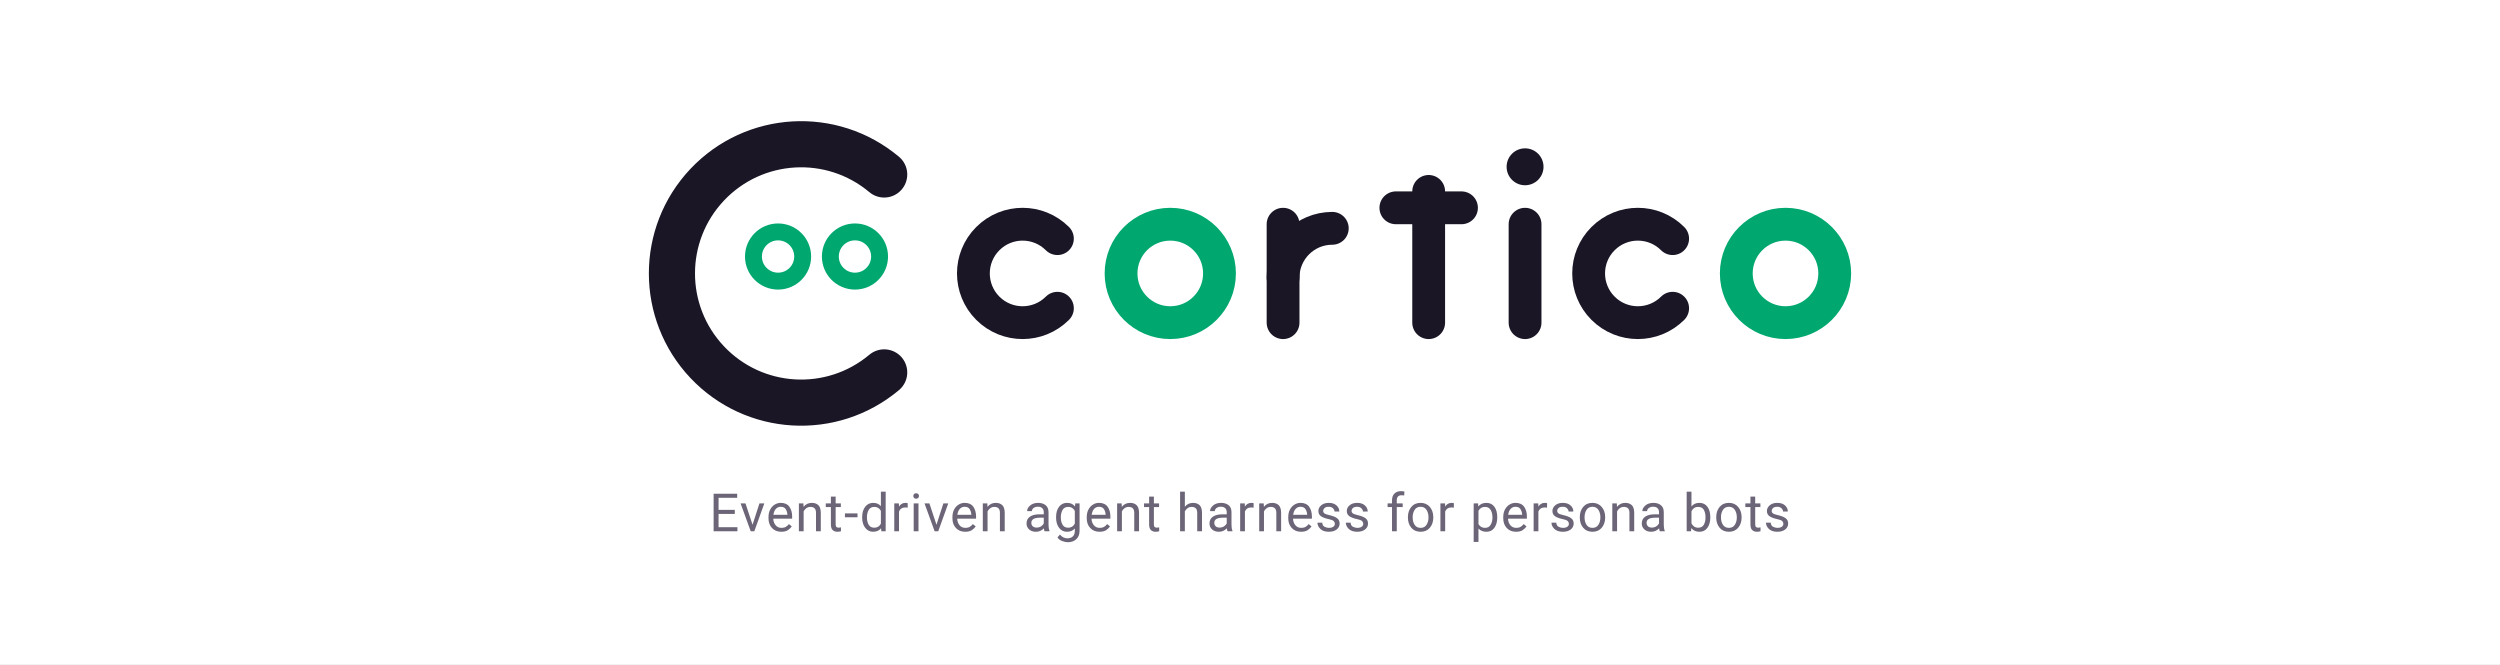
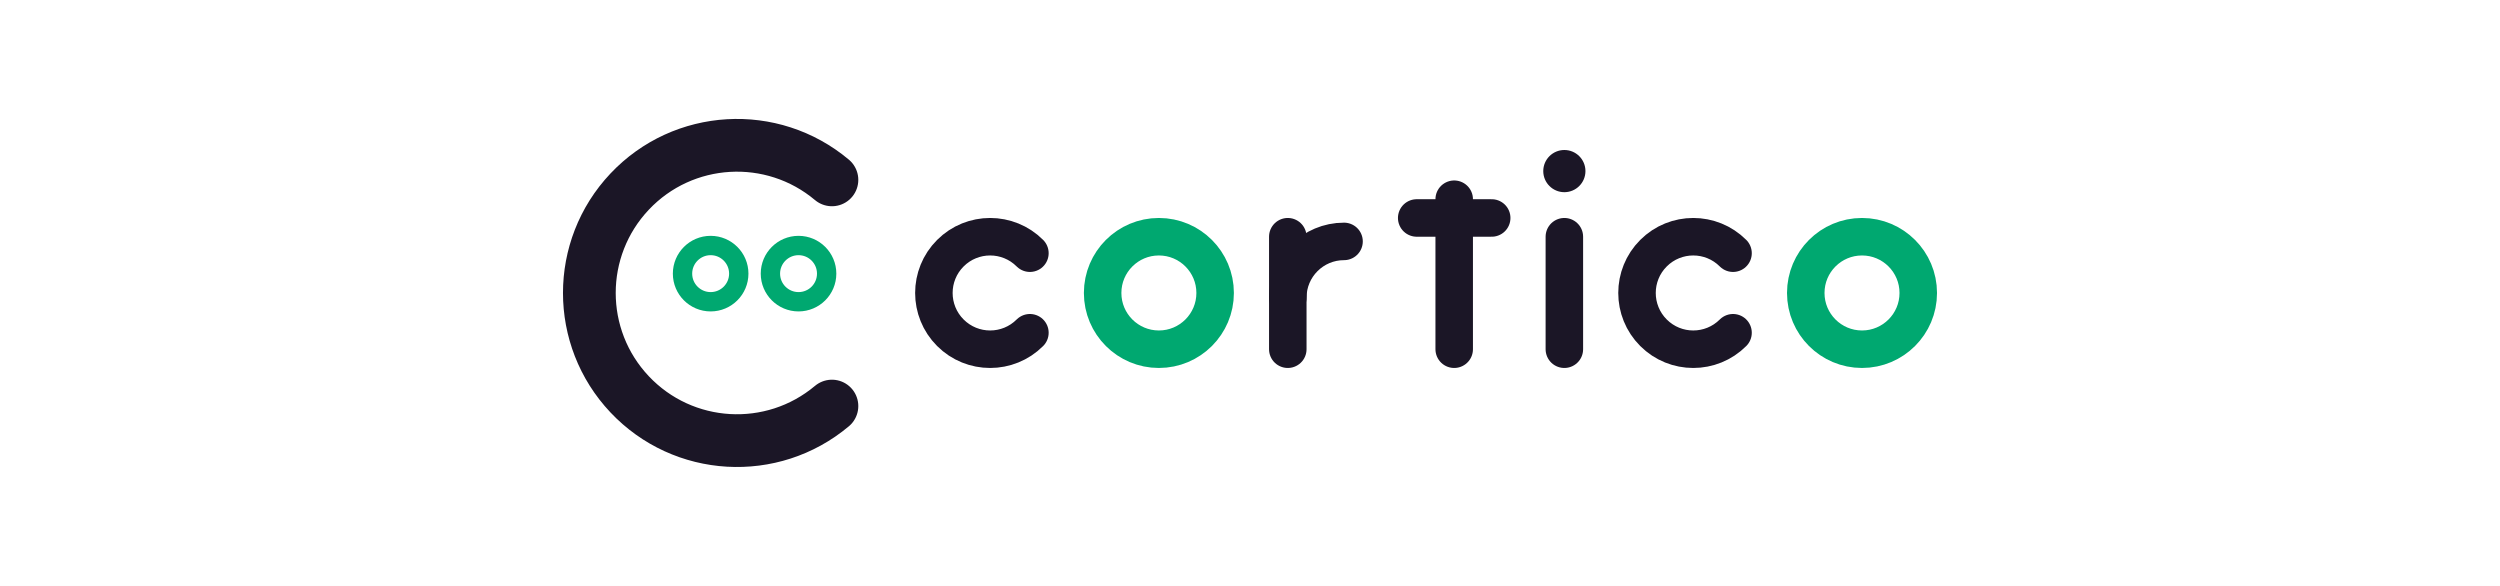
- <svg xmlns="http://www.w3.org/2000/svg" viewBox="0 0 1280 340" width="1280" height="340" role="img" aria-label="Cortico">
-   <rect width="1280" height="340" fill="#FFFFFF" />
-   <g transform="translate(298.88 24.5) scale(1.05)">
+ <svg xmlns="http://www.w3.org/2000/svg" viewBox="0 0 1280 300" width="1280" height="300" role="img" aria-label="Cortico">
+   <rect width="1280" height="300" fill="#FFFFFF" />
+   <g transform="translate(250.15 18) scale(1.2)">
    <g transform="translate(10 14) scale(0.75)" fill="none" stroke-linecap="round">
      <path d="M182 63.66A84 84 0 1 0 182 192.34" stroke="#1B1626" stroke-width="30" />
      <circle cx="113" cy="117" r="16" stroke="#00A870" stroke-width="11" />
      <circle cx="163" cy="117" r="16" stroke="#00A870" stroke-width="11" />
    </g>
    <g fill="none" stroke="#1B1626" stroke-width="16" stroke-linecap="round">
      <path d="M230.97 93.03A24 24 0 1 0 230.97 126.97" />
      <circle cx="286" cy="110" r="24" stroke="#00A870" />
      <path d="M341 86V134" />
      <path d="M341 112A24 24 0 0 1 365 88" />
      <path d="M412 70V134" />
      <path d="M396 78H428" />
      <path d="M459 86V134" />
      <path d="M530.97 93.03A24 24 0 1 0 530.97 126.97" />
      <circle cx="586" cy="110" r="24" stroke="#00A870" />
    </g>
    <circle cx="459" cy="58" r="9" fill="#1B1626" />
  </g>
-   <text x="640" y="272" text-anchor="middle" font-family="system-ui, -apple-system, 'Segoe UI', Roboto, Helvetica, Arial, sans-serif" font-size="27" letter-spacing="0.6" fill="#6B6577">Event-driven agent harness for persona bots</text>
</svg>
